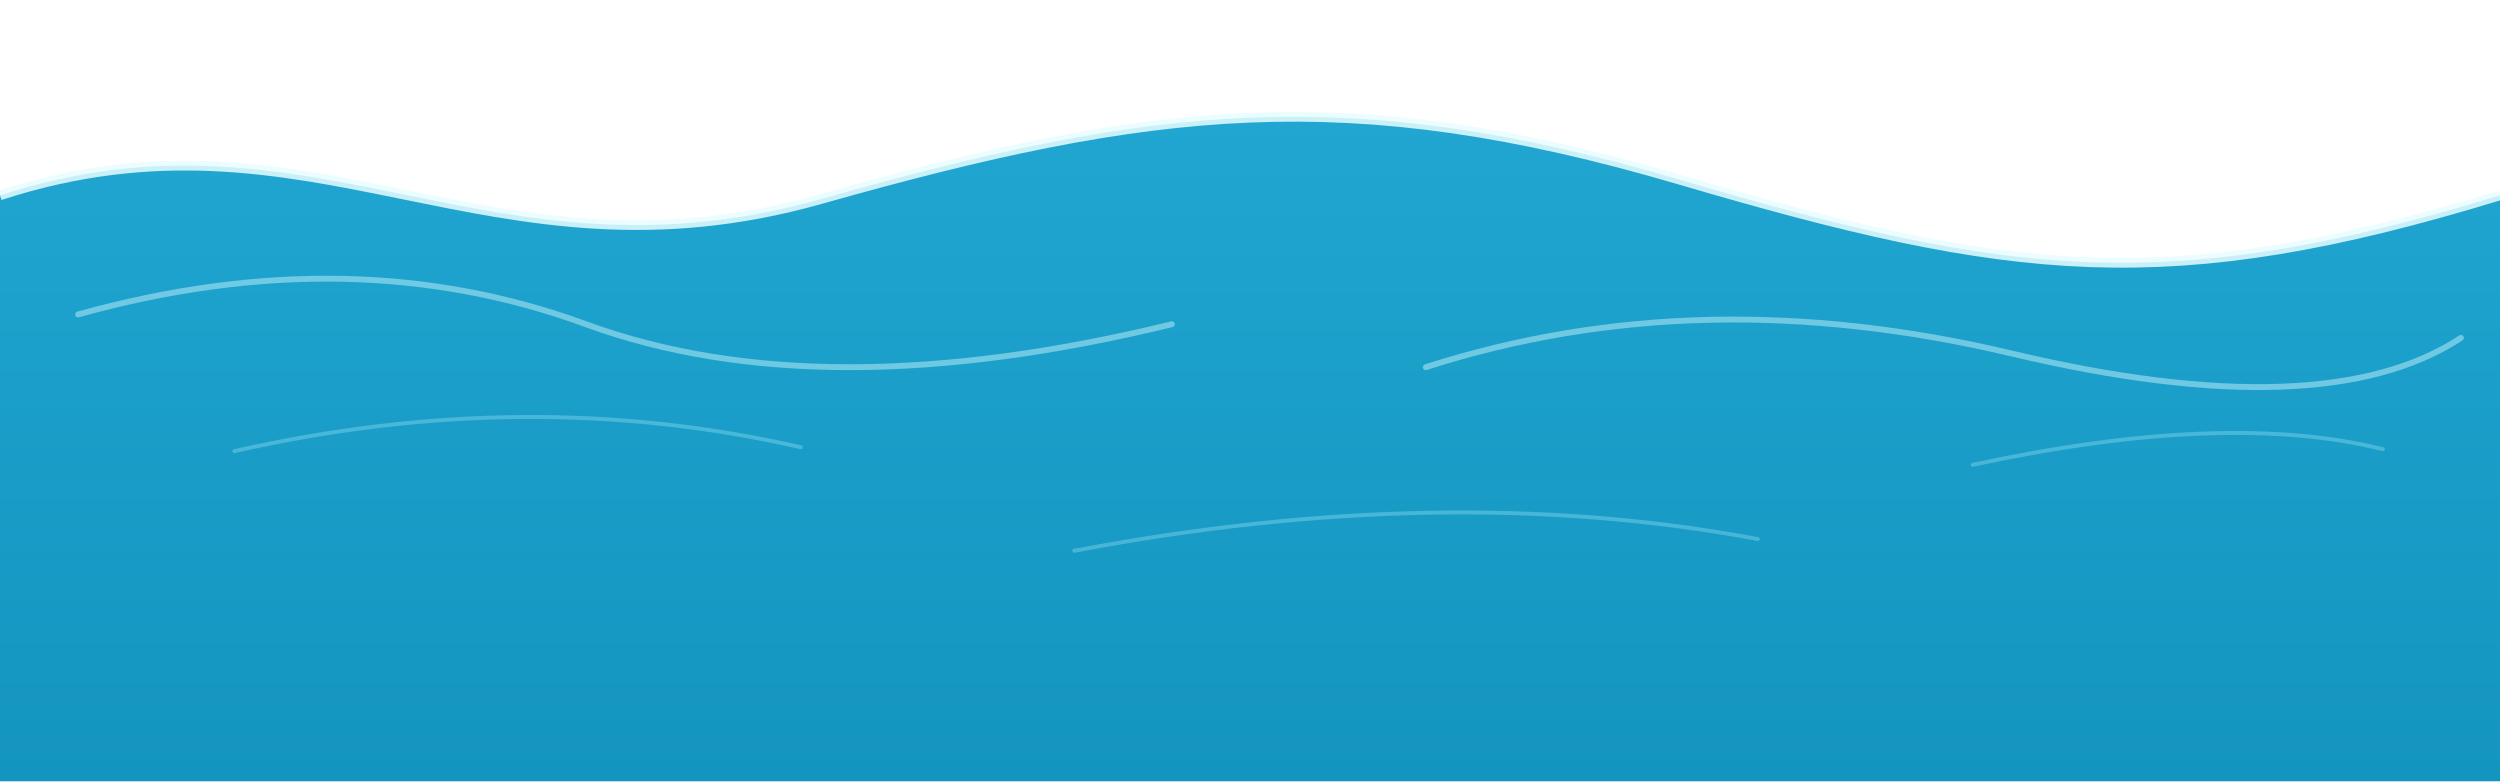
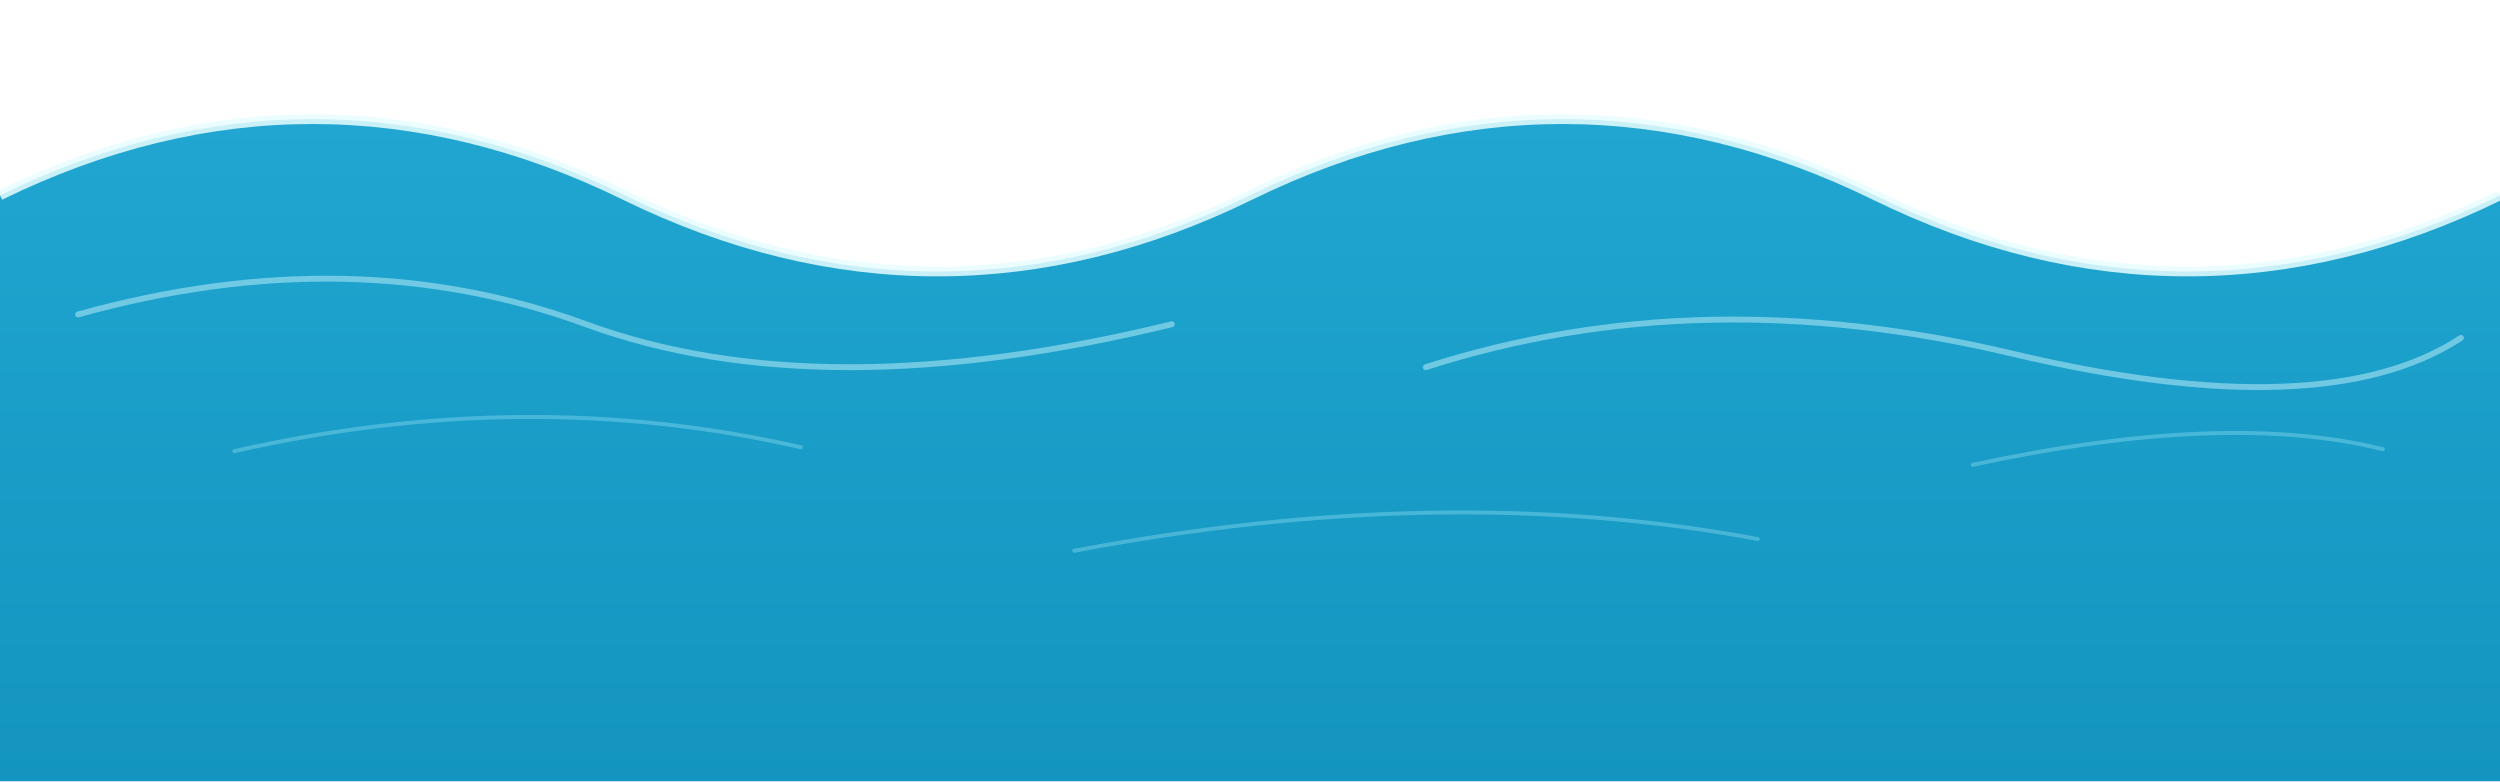
<svg xmlns="http://www.w3.org/2000/svg" viewBox="0 0 1280 400" preserveAspectRatio="none">
  <defs>
    <linearGradient id="water" x2="0" y2="1">
      <stop stop-color="#20a6d1" />
      <stop offset="1" stop-color="#1395bf" />
    </linearGradient>
  </defs>
-   <path d="M0 100 C160 48 250 150 420 102 S690 42 860 92 S1110 152 1280 100 L1280 400H0Z" fill="url(#water)" />
-   <path d="M0 100 C160 48 250 150 420 102 S690 42 860 92 S1110 152 1280 100" fill="none" stroke="#e7fcff" stroke-opacity=".85" stroke-width="5" />
+   <path d="M0 100 C106 48 214 48 320 100 S534 152 640 100 S854 48 960 100 S1174 152 1280 100 L1280 400H0Z" fill="url(#water)" />
+   <path d="M0 100 C106 48 214 48 320 100 S534 152 640 100 S854 48 960 100 S1174 152 1280 100" fill="none" stroke="#e7fcff" stroke-opacity=".85" stroke-width="5" />
  <path d="M40 161 Q180 122 300 166 T600 166 M730 188 Q870 143 1030 181 T1260 173" fill="none" stroke="#d8faff" stroke-width="3" opacity=".45" stroke-linecap="round" />
  <path d="M120 231 Q270 197 410 229 M550 282 Q740 246 900 276 M1010 238 Q1140 210 1220 230" fill="none" stroke="#b8f2ff" stroke-width="2" opacity=".3" stroke-linecap="round" />
</svg>
